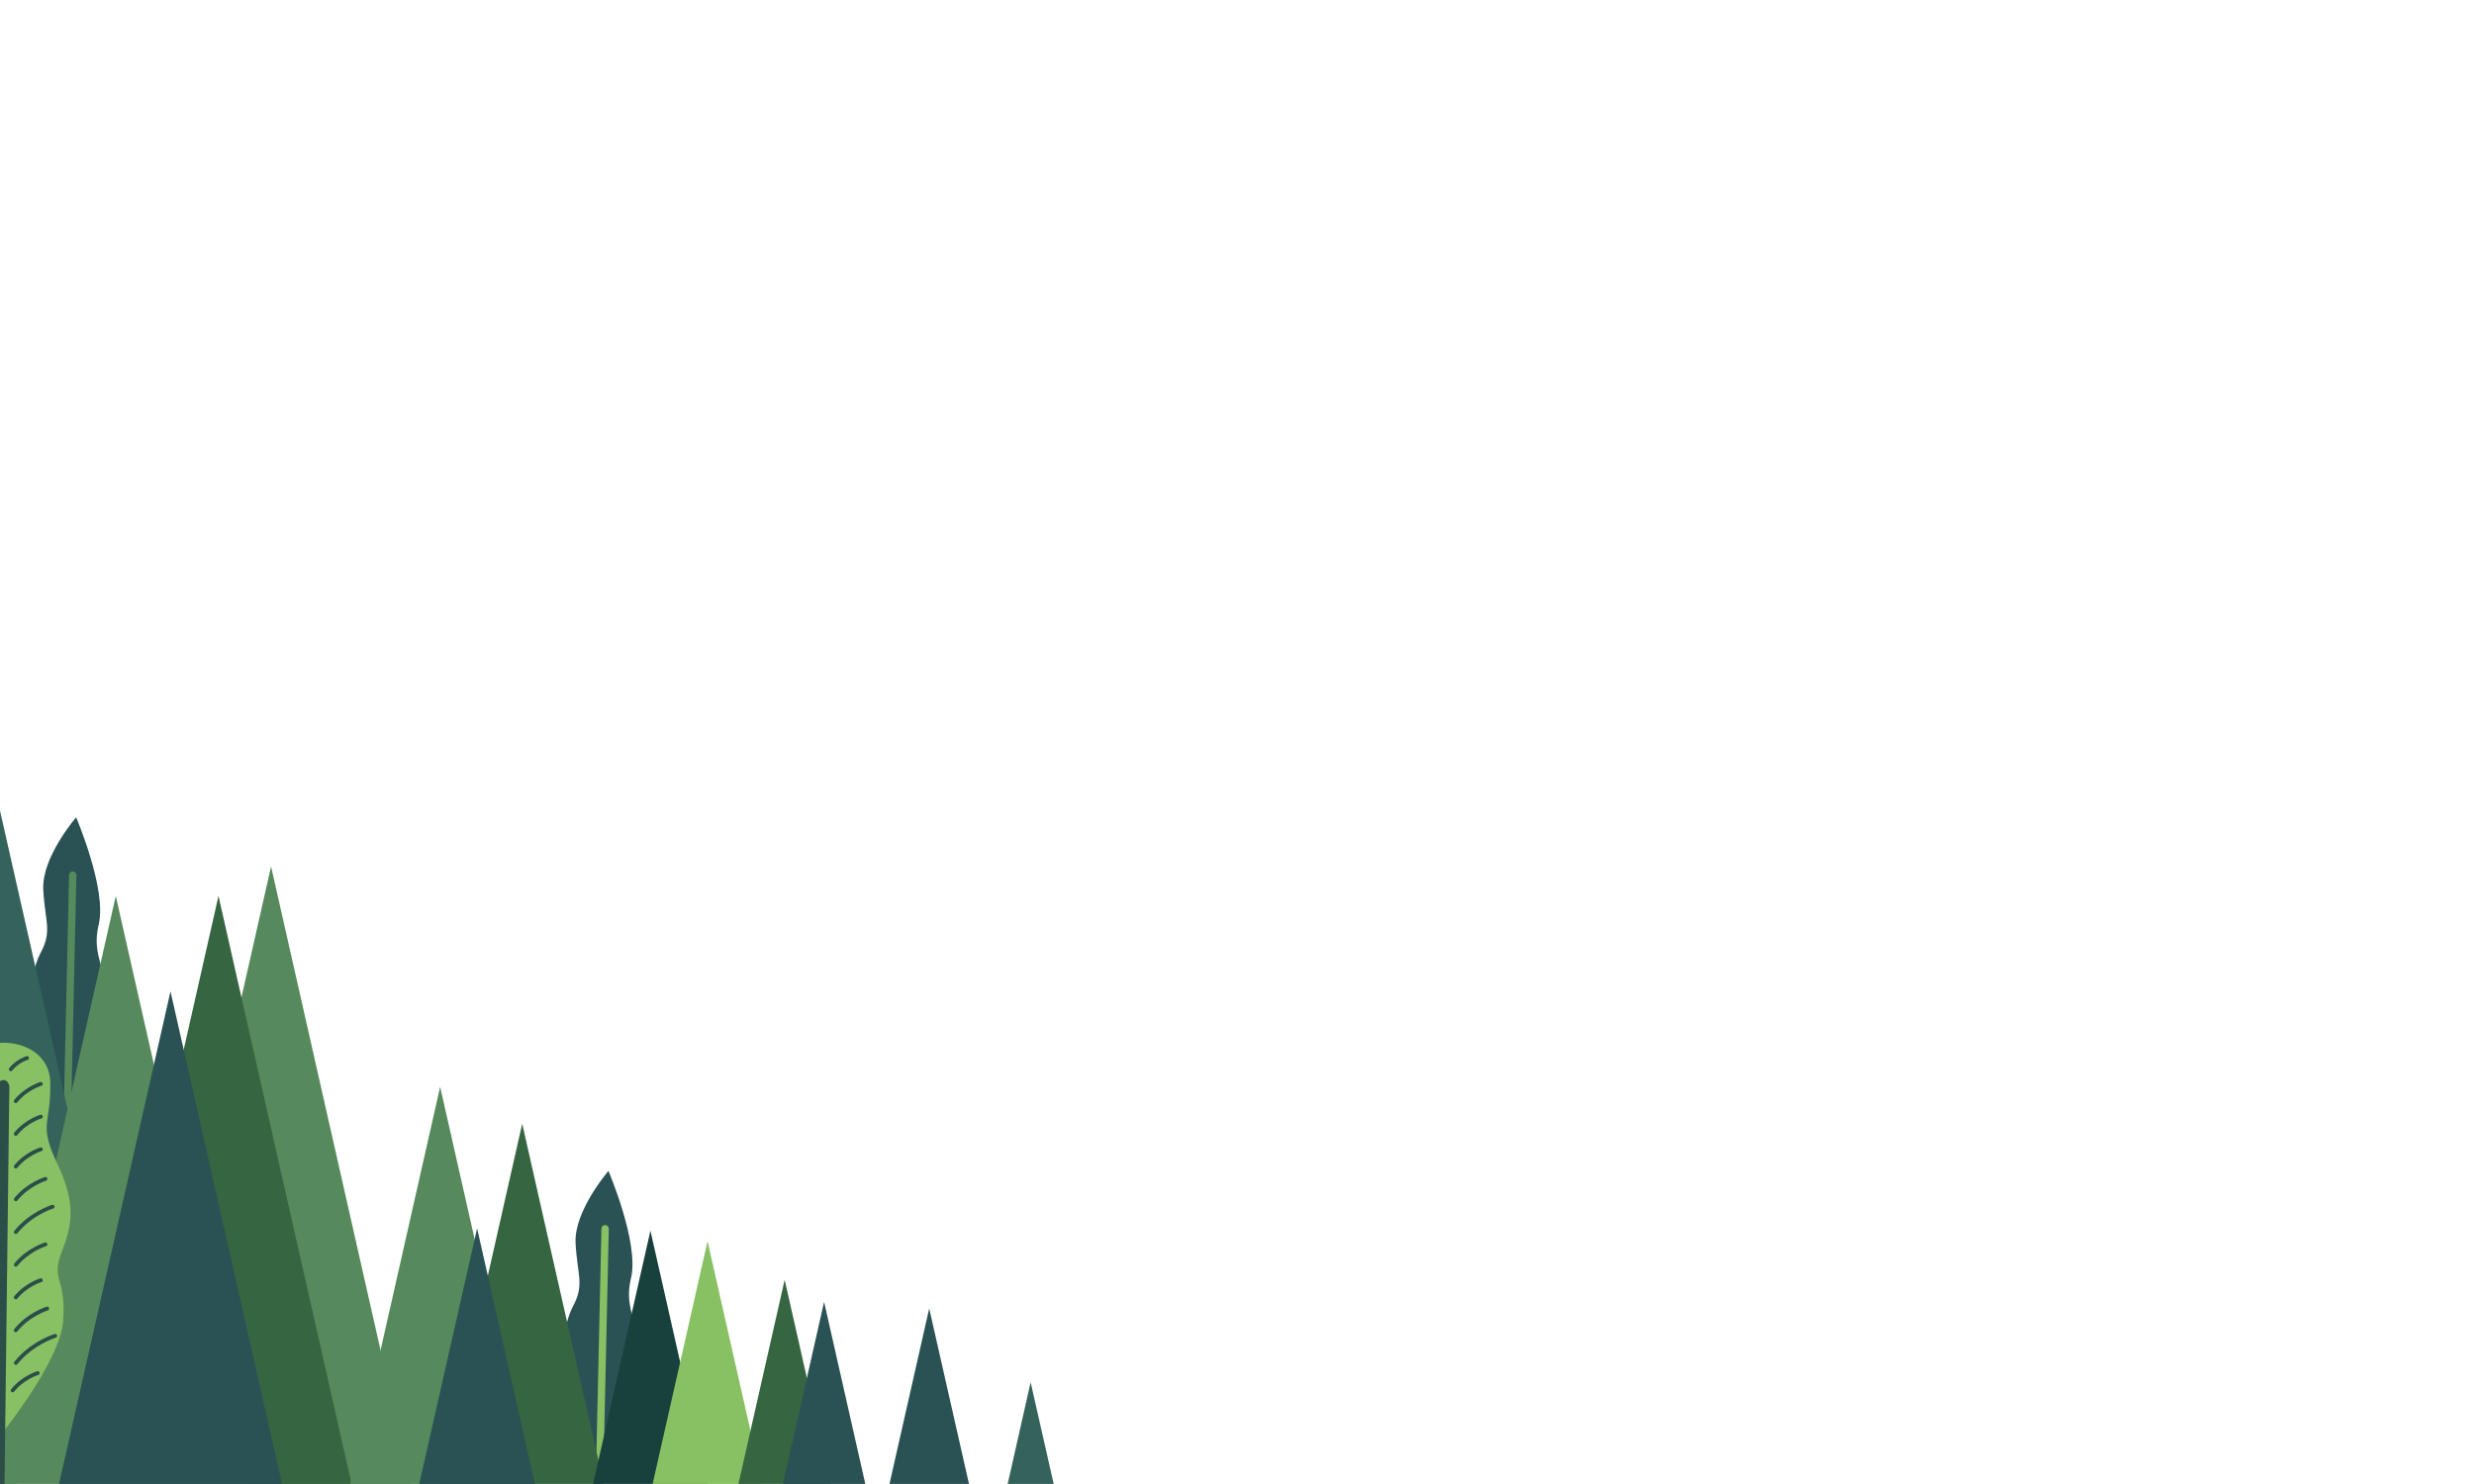
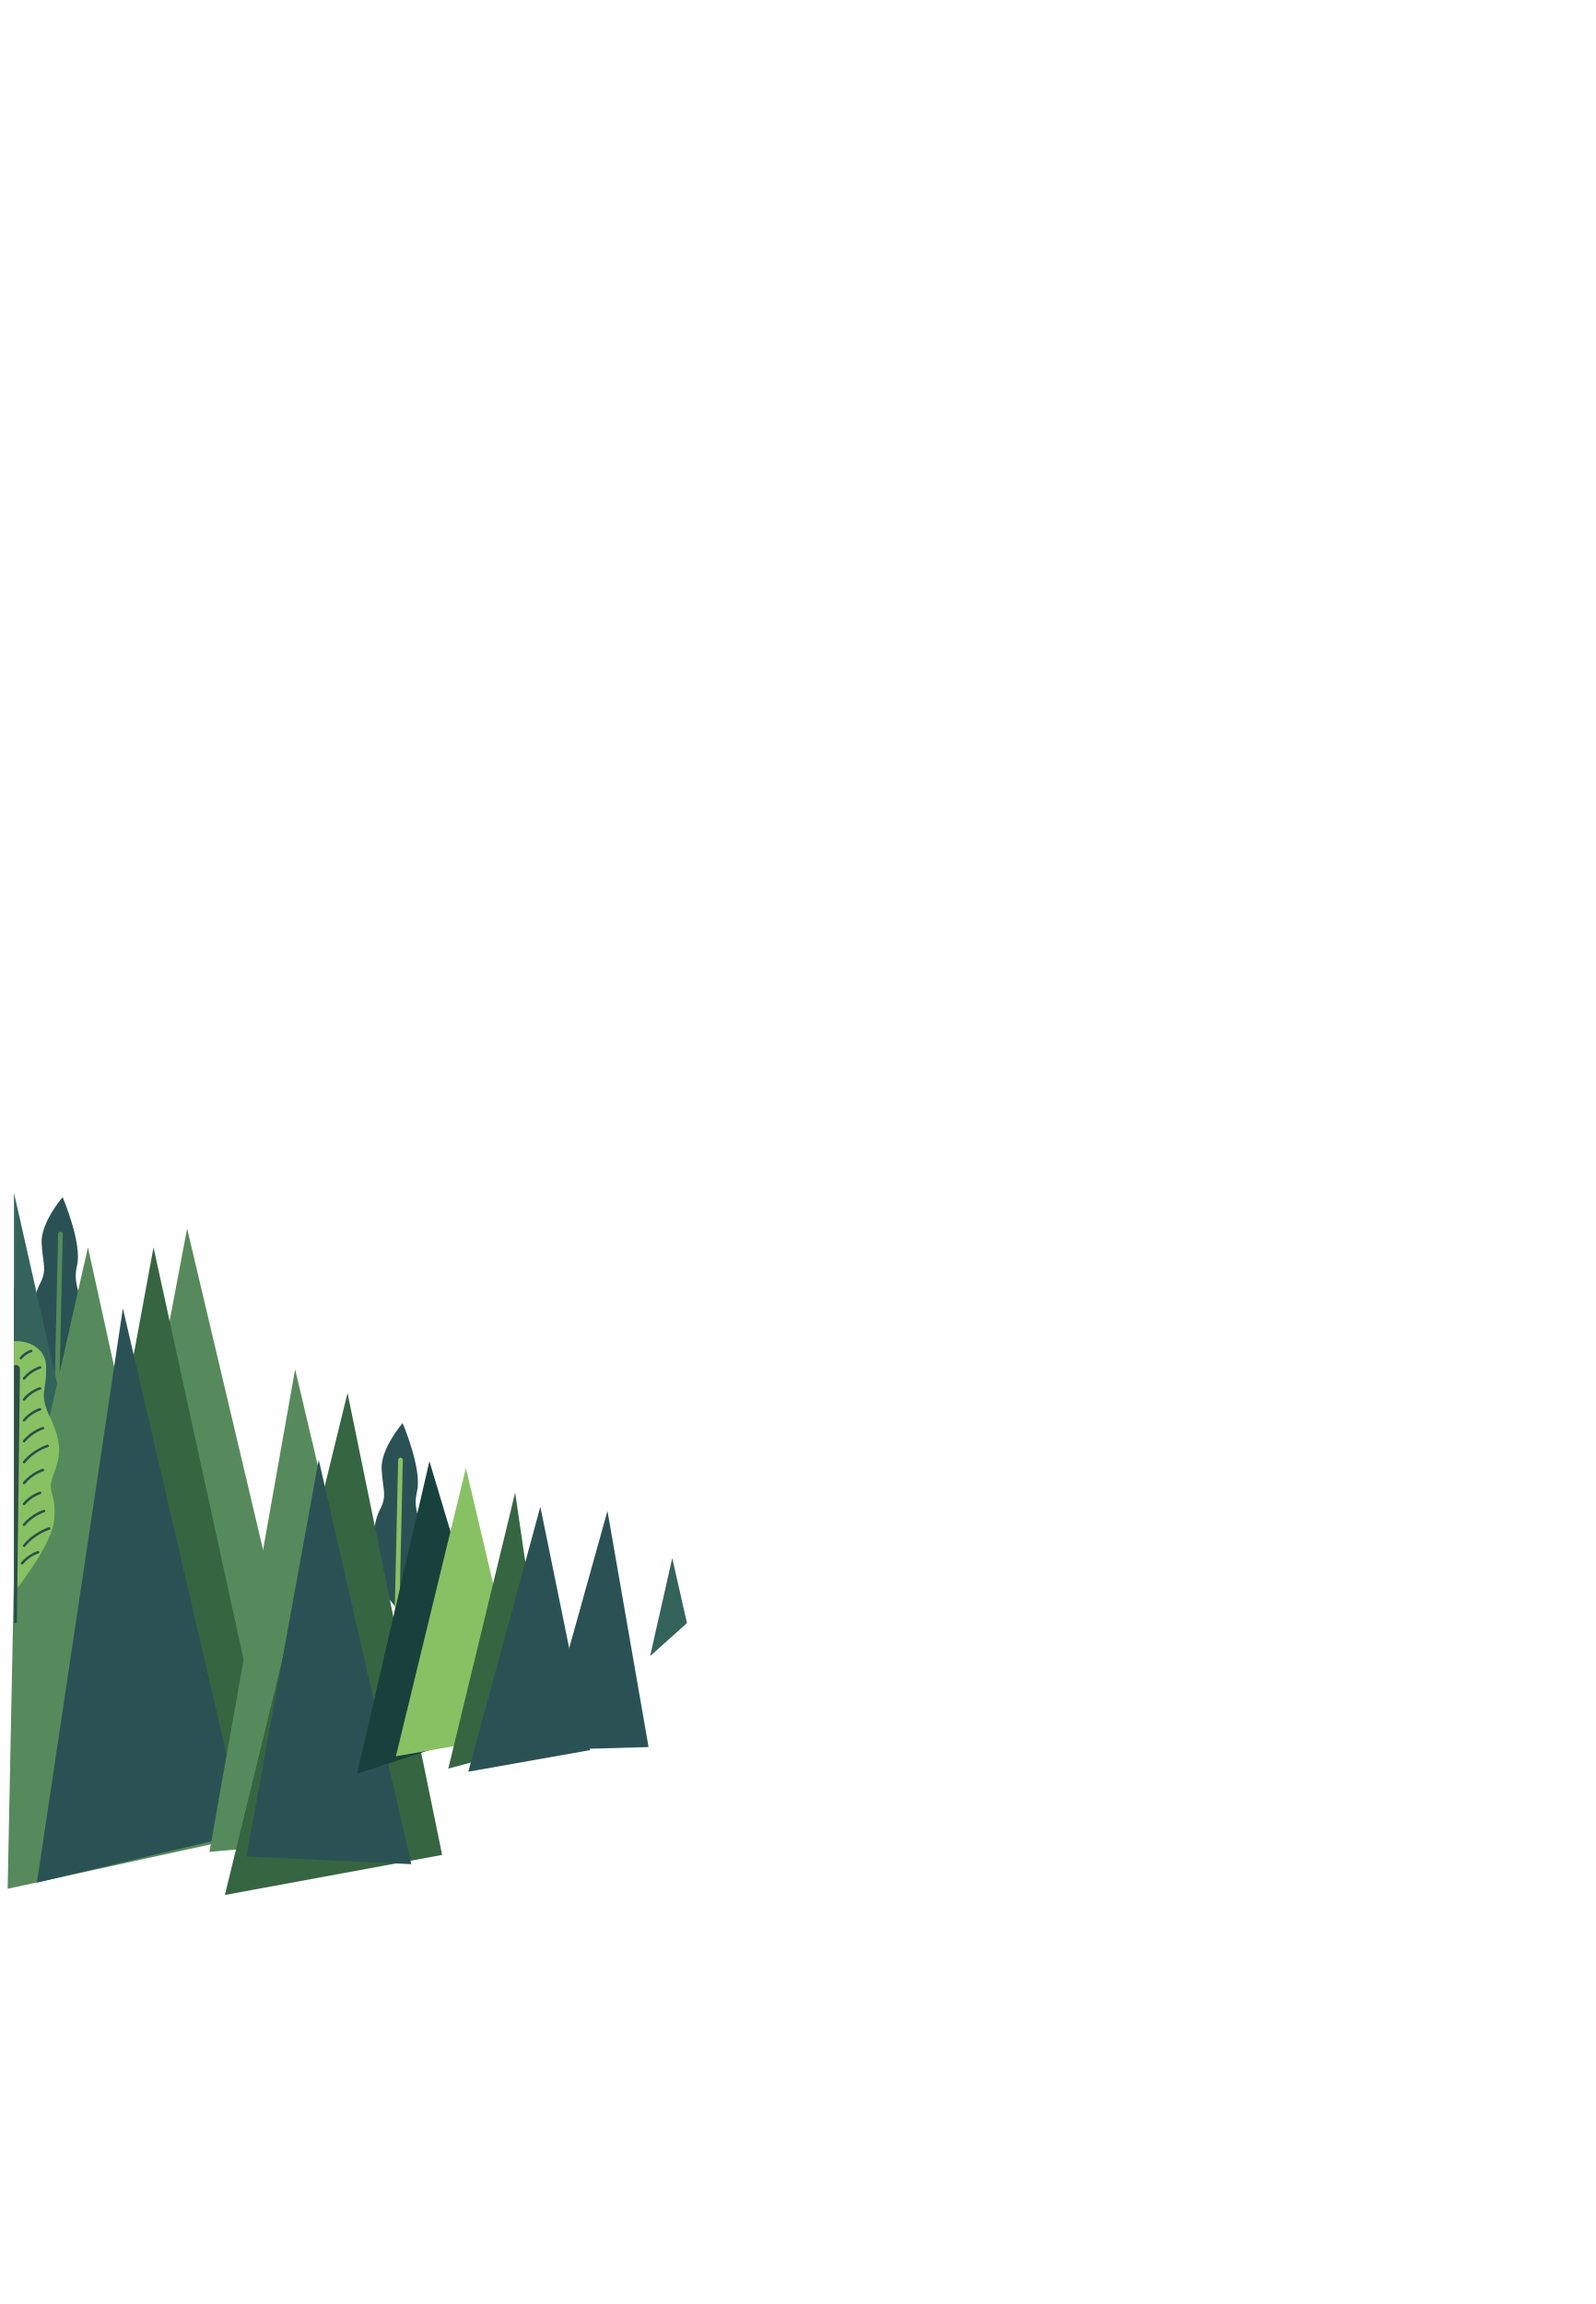
- <svg xmlns="http://www.w3.org/2000/svg" id="a" width="3500.1" height="2100" viewBox="0 0 3500.1 2100">
+ <svg xmlns="http://www.w3.org/2000/svg" id="a" width="3534.7" height="5102.84" viewBox="0 0 3534.7 5102.84">
  <g id="b">
    <g>
-       <path d="M860.8,1657s-48.8,56.6-46.5,101.9c2.2,45.2,13.2,58.6-3.9,90.2-17.1,31.5-36.1,143.8,39.6,219.8,0,0,50.5-25,54.6-113.5,4.1-88.5-23.6-97.6-11.8-147.1,11.7-49.3-32-151.3-32-151.3Z" style="fill:#2a5254;" />
-       <path d="M842.8,2100l8.1-361.3c.1-2.8,2.4-5.1,5.3-5.1,2.8,.1,5.1,2.4,5.1,5.3l-8.1,361.1h-10.4Z" style="fill:#88c163;" />
+       <path d="M891.79,3151.74s-48.8,56.6-46.5,101.9c2.2,45.2,13.2,58.6-3.9,90.2-17.1,31.5-36.1,143.8,39.6,219.8,0,0,50.5-25,54.6-113.5,4.1-88.5-23.6-97.6-11.8-147.1,11.7-49.3-32-151.3-32-151.3Z" style="fill:#2a5254;" />
+       <path d="M873.79,3594.74l8.1-361.3c.1-2.8,2.4-5.1,5.3-5.1,2.8,.1,5.1,2.4,5.1,5.3l-8.1,361.1h-10.4Z" style="fill:#88c163;" />
    </g>
    <g>
-       <path d="M107.7,1156.6s-48.8,56.6-46.5,101.9c2.2,45.3,13.2,58.7-3.9,90.2-17.2,31.5-36.1,143.8,39.6,219.8,0,0,50.5-25,54.6-113.5s-23.6-97.7-11.8-147.1c11.7-49.3-32-151.3-32-151.3Z" style="fill:#2a5254;" />
-       <path d="M99.9,1604.3c-.1,2.8-2.4,5.1-5.3,5.1s-5.1-2.4-5.1-5.3l8.2-365.8c.1-2.8,2.4-5.1,5.3-5.1,2.8,.1,5.1,2.4,5.1,5.3l-8.2,365.8Z" style="fill:#568a5c;" />
+       <path d="M138.69,2651.34s-48.8,56.6-46.5,101.9c2.2,45.3,13.2,58.7-3.9,90.2-17.2,31.5-36.1,143.8,39.6,219.8,0,0,50.5-25,54.6-113.5s-23.6-97.7-11.8-147.1c11.7-49.3-32-151.3-32-151.3Z" style="fill:#2a5254;" />
+       <path d="M130.89,3099.04c-.1,2.8-2.4,5.1-5.3,5.1s-5.1-2.4-5.1-5.3l8.2-365.8c.1-2.8,2.4-5.1,5.3-5.1,2.8,.1,5.1,2.4,5.1,5.3l-8.2,365.8Z" style="fill:#568a5c;" />
    </g>
-     <polygon points="0 1353.4 91.5 1758.1 0 1758.1 0 1353.4" style="fill:#2a5254;" />
-     <polygon points="0 1147.2 184.3 1961.8 0 1961.8 0 1147.2" style="fill:#34635b;" />
-     <polygon points="185.8 2100 383.5 1226.2 581.2 2100 185.8 2100" style="fill:#568a5c;" />
-     <polygon points="120.8 2100 309.1 1267.9 497.4 2100 120.8 2100" style="fill:#366541;" />
-     <polygon points="0 1992.1 163.8 1267.9 352.1 2100 0 2100 0 1992.1" style="fill:#568a5c;" />
-     <polygon points="83.5 2100 241.2 1402.9 399 2100 83.5 2100" style="fill:#2a5254;" />
-     <polygon points="495.6 2100 622.7 1538 749.9 2100 495.6 2100" style="fill:#568a5c;" />
-     <polygon points="623.5 2100 738.8 1590.2 854.2 2100 623.5 2100" style="fill:#366541;" />
-     <polygon points="593.1 2100 675 1738.3 756.8 2100 593.1 2100" style="fill:#2a5254;" />
-     <polygon points="839.1 2100 920.2 1741.6 1001.3 2100 839.1 2100" style="fill:#18413d;" />
-     <polygon points="923.3 2100 1001 1756.3 1078.8 2100 923.3 2100" style="fill:#88c163;" />
-     <polygon points="1044.7 2100 1110.1 1811 1175.5 2100 1044.7 2100" style="fill:#366541;" />
-     <polygon points="1107.6 2100 1165.9 1842.3 1224.2 2100 1107.6 2100" style="fill:#2a5254;" />
-     <polygon points="1258.4 2100 1314.6 1851.6 1370.9 2100 1258.4 2100" style="fill:#2a5254;" />
-     <polygon points="1425.6 2100 1458.1 1956.1 1490.7 2100 1425.6 2100" style="fill:#34635b;" />
-     <polygon points="0 1997 23.3 2100 0 2100 0 1997" style="fill:#568a5c;" />
+     <polygon points="30.99 2848.14 122.49 3252.84 30.99 3252.84 30.99 2848.14" style="fill:#2a5254;" />
+     <polygon points="30.99 2641.94 215.29 3456.54 30.99 3456.54 30.99 2641.94" style="fill:#34635b;" />
+     <polygon points="143.2 4152.57 414.49 2720.94 719.95 4012.65 143.2 4152.57" style="fill:#568a5c;" />
+     <polygon points="83.46 4150.38 340.09 2762.64 617.57 4033.12 83.46 4150.38" style="fill:#366541;" />
+     <polygon points="30.99 3486.84 194.79 2762.64 484.48 4080.9 16.93 4183.28 30.99 3486.84" style="fill:#568a5c;" />
+     <polygon points="81.78 4169.63 272.19 2897.64 542.49 4060.43 81.78 4169.63" style="fill:#2a5254;" />
+     <polygon points="464 4101.38 653.69 3032.74 897.41 4063.84 464 4101.38" style="fill:#568a5c;" />
+     <polygon points="498.13 4196.93 769.79 3084.94 979.32 4108.2 498.13 4196.93" style="fill:#366541;" />
+     <polygon points="545.9 4111.62 705.99 3233.04 911.07 4128.68 545.9 4111.62" style="fill:#2a5254;" />
+     <polygon points="790.72 3928.57 951.19 3236.34 1125.96 3818.75 790.72 3928.57" style="fill:#18413d;" />
+     <polygon points="876.94 3889.79 1031.99 3251.04 1170.43 3838.6 876.94 3889.79" style="fill:#88c163;" />
+     <polygon points="992.97 3917.09 1141.09 3305.74 1221.62 3855.66 992.97 3917.09" style="fill:#366541;" />
+     <polygon points="1037.34 3923.92 1196.89 3337.04 1306.94 3876.14 1037.34 3923.92" style="fill:#2a5254;" />
+     <polygon points="1197.73 3876.14 1345.59 3346.34 1436.62 3869.31 1197.73 3876.14" style="fill:#2a5254;" />
+     <polygon points="1440.04 3667.96 1489.09 3450.84 1521.69 3594.74 1440.04 3667.96" style="fill:#34635b;" />
+     <polygon points="30.99 3491.74 54.29 3594.74 30.99 3594.74 30.99 3491.74" style="fill:#568a5c;" />
    <g>
-       <path d="M0,1475.7c35.6-1.9,70.2,17.7,71.1,55.4,1.4,61.8-17.5,57.4,10,115.8,27.4,58.4,20.7,86.8,5.8,126-15,39.2,6.9,35.2,2.5,96C85.7,1920.4,19.9,2007,0,2032.1v-556.4Z" style="fill:#88c163;" />
-       <path d="M0,1530.2c1.4-1.2,3.1-1.9,5-1.8,4.6,.1,8.2,4.6,8.2,9.9l-6.8,561.7H0v-569.8Zm39.1-30.4c1.5-.4,2.2-1.9,1.8-3.4s-1.9-2.2-3.4-1.8c-.1,0-14.5,4.4-24.4,16.9-1,1.2-.8,2.8,.4,3.8,1.2,.9,2.8,.8,3.8-.4,8.9-11.2,21.8-15.1,21.8-15.1Zm15.1,445.9c1.5-.4,2.2-1.9,1.8-3.3-.4-1.5-1.9-2.3-3.4-1.9,0,0-21.7,6.6-36.8,25.4-1,1.2-.8,2.9,.4,3.8,1.2,1,2.8,.8,3.8-.4,14.1-17.5,34.1-23.6,34.2-23.6Zm24.7-52.7c1.5-.5,2.2-2,1.8-3.5-.5-1.4-2-2.2-3.5-1.7-.1,0-33.6,10.2-56.9,39.3-1,1.2-.8,2.8,.4,3.8s2.8,.8,3.8-.4c22.3-27.8,54.3-37.5,54.4-37.5Zm-11.3-38.6c1.5-.5,2.2-2,1.7-3.5-.4-1.4-1.9-2.2-3.4-1.7-.1,0-27,8.2-45.7,31.6-1,1.2-.8,2.9,.4,3.8,1.2,1,2.8,.8,3.8-.4,17.8-22,43.2-29.8,43.2-29.8Zm-9-40.1c1.5-.5,2.3-2,1.8-3.4-.4-1.5-1.9-2.3-3.4-1.9,0,.1-21.7,6.6-36.8,25.4-1,1.2-.8,2.9,.4,3.8,1.2,1,2.8,.8,3.8-.4,14.1-17.4,34.2-23.5,34.2-23.5Zm6.5-50.8c1.5-.4,2.2-1.9,1.8-3.3-.4-1.5-1.9-2.3-3.4-1.9-.1,.1-25.6,7.8-43.2,29.8-1,1.2-.8,2.9,.4,3.8,1.2,1,2.8,.8,3.8-.4,16.7-20.7,40.5-28,40.6-28Zm10.2-53.3c1.4-.4,2.2-1.9,1.8-3.4-.5-1.4-2-2.2-3.4-1.8-.1,.1-31.5,9.6-53.4,36.8-1,1.2-.8,2.9,.4,3.9,1.2,.9,2.8,.7,3.8-.4,20.9-26,50.6-35.1,50.8-35.1Zm-10.2-39.3c1.5-.5,2.2-1.9,1.8-3.4s-1.9-2.3-3.4-1.8c-.1,0-25.6,7.8-43.2,29.8-1,1.1-.8,2.8,.4,3.8,1.2,.9,2.8,.8,3.8-.4,16.7-20.7,40.5-28,40.6-28Zm-6.5-41.9c1.5-.4,2.3-1.9,1.8-3.4-.4-1.5-1.9-2.2-3.4-1.8,0,0-21.7,6.6-36.8,25.4-1,1.2-.8,2.8,.4,3.8,1.2,.9,2.8,.8,3.8-.4,14.1-17.4,34.2-23.6,34.2-23.6Zm0-46.3c1.5-.4,2.3-1.9,1.8-3.4-.4-1.4-1.9-2.2-3.4-1.8,0,0-21.7,6.6-36.8,25.4-1,1.2-.8,2.8,.4,3.8s2.8,.8,3.8-.4c14.1-17.5,34.2-23.6,34.2-23.6Zm0-46.3c1.5-.4,2.3-1.9,1.8-3.3-.4-1.5-1.9-2.3-3.4-1.9,0,0-21.7,6.6-36.8,25.4-1,1.2-.8,2.9,.4,3.8,1.2,1,2.8,.8,3.8-.4,14.1-17.5,34.2-23.6,34.2-23.6Z" style="fill:#2b4e48;" />
+       <path d="M30.99,2970.44c35.6-1.9,70.2,17.7,71.1,55.4,1.4,61.8-17.5,57.4,10,115.8,27.4,58.4,20.7,86.8,5.8,126-15,39.2,6.9,35.2,2.5,96-3.7,51.5-69.5,138.1-89.4,163.2v-556.4Z" style="fill:#88c163;" />
+       <path d="M30.99,3024.94c1.4-1.2,3.1-1.9,5-1.8,4.6,.1,8.2,4.6,8.2,9.9l-6.8,561.7h-6.4v-569.8Zm39.1-30.4c1.5-.4,2.2-1.9,1.8-3.4s-1.9-2.2-3.4-1.8c-.1,0-14.5,4.4-24.4,16.9-1,1.2-.8,2.8,.4,3.8,1.2,.9,2.8,.8,3.8-.4,8.9-11.2,21.8-15.1,21.8-15.1Zm15.1,445.9c1.5-.4,2.2-1.9,1.8-3.3-.4-1.5-1.9-2.3-3.4-1.9,0,0-21.7,6.6-36.8,25.4-1,1.2-.8,2.9,.4,3.8,1.2,1,2.8,.8,3.8-.4,14.1-17.5,34.1-23.6,34.2-23.6Zm24.7-52.7c1.5-.5,2.2-2,1.8-3.5-.5-1.4-2-2.2-3.5-1.7-.1,0-33.6,10.2-56.9,39.3-1,1.2-.8,2.8,.4,3.8s2.8,.8,3.8-.4c22.3-27.8,54.3-37.5,54.4-37.5Zm-11.3-38.6c1.5-.5,2.2-2,1.7-3.5-.4-1.4-1.9-2.2-3.4-1.7-.1,0-27,8.2-45.7,31.6-1,1.2-.8,2.9,.4,3.8,1.2,1,2.8,.8,3.8-.4,17.8-22,43.2-29.8,43.2-29.8Zm-9-40.1c1.5-.5,2.3-2,1.8-3.4-.4-1.5-1.9-2.3-3.4-1.9,0,.1-21.7,6.6-36.8,25.4-1,1.2-.8,2.9,.4,3.8,1.2,1,2.8,.8,3.8-.4,14.1-17.4,34.2-23.5,34.2-23.5Zm6.5-50.8c1.5-.4,2.2-1.9,1.8-3.3-.4-1.5-1.9-2.3-3.4-1.9-.1,.1-25.6,7.8-43.2,29.8-1,1.2-.8,2.9,.4,3.8,1.2,1,2.8,.8,3.8-.4,16.7-20.7,40.5-28,40.6-28Zm10.2-53.3c1.4-.4,2.2-1.9,1.8-3.4-.5-1.4-2-2.2-3.4-1.8-.1,.1-31.5,9.6-53.4,36.8-1,1.2-.8,2.9,.4,3.9,1.2,.9,2.8,.7,3.8-.4,20.9-26,50.6-35.1,50.8-35.1Zm-10.2-39.3c1.5-.5,2.2-1.9,1.8-3.4s-1.9-2.3-3.4-1.8c-.1,0-25.6,7.8-43.2,29.8-1,1.1-.8,2.8,.4,3.8,1.2,.9,2.8,.8,3.8-.4,16.7-20.7,40.5-28,40.6-28Zm-6.5-41.9c1.5-.4,2.3-1.9,1.8-3.4-.4-1.5-1.9-2.2-3.4-1.8,0,0-21.7,6.6-36.8,25.4-1,1.2-.8,2.8,.4,3.8,1.2,.9,2.8,.8,3.8-.4,14.1-17.4,34.2-23.6,34.2-23.6Zm0-46.3c1.5-.4,2.3-1.9,1.8-3.4-.4-1.4-1.9-2.2-3.4-1.8,0,0-21.7,6.6-36.8,25.4-1,1.2-.8,2.8,.4,3.8s2.8,.8,3.8-.4c14.1-17.5,34.2-23.6,34.2-23.6Zm0-46.3c1.5-.4,2.3-1.9,1.8-3.3-.4-1.5-1.9-2.3-3.4-1.9,0,0-21.7,6.6-36.8,25.4-1,1.2-.8,2.9,.4,3.8,1.2,1,2.8,.8,3.8-.4,14.1-17.5,34.2-23.6,34.2-23.6Z" style="fill:#2b4e48;" />
    </g>
  </g>
</svg>
